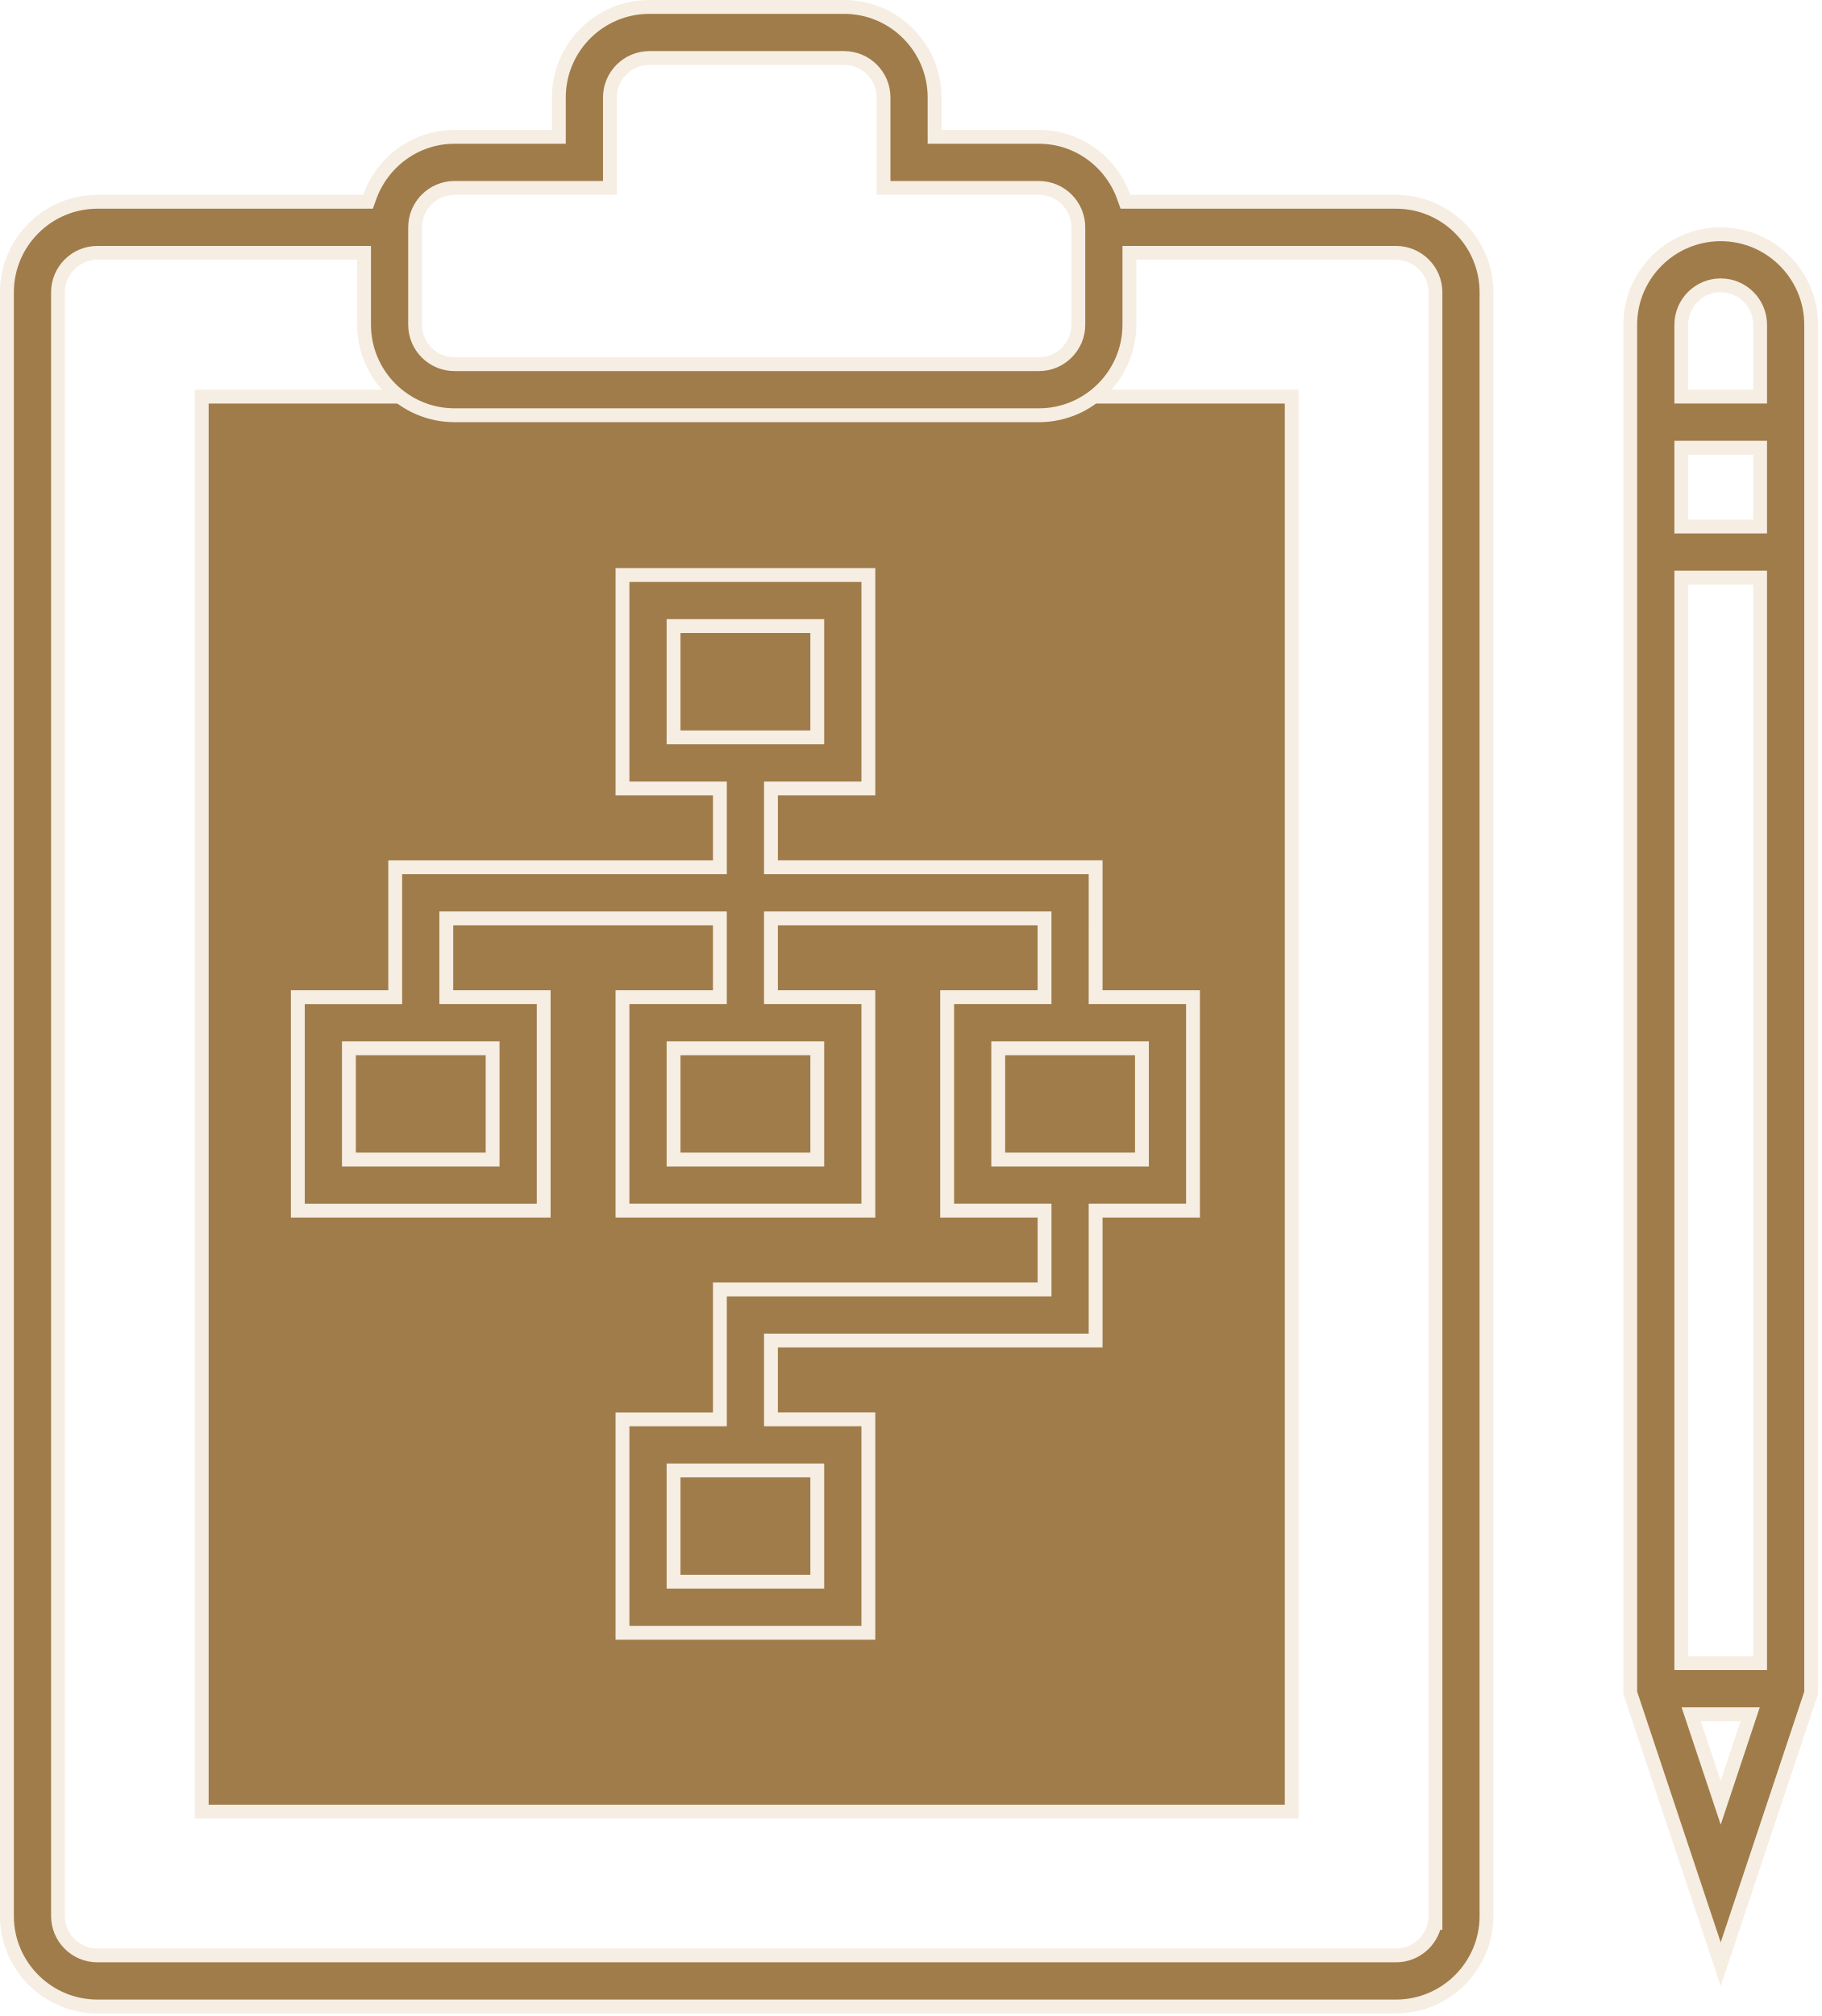
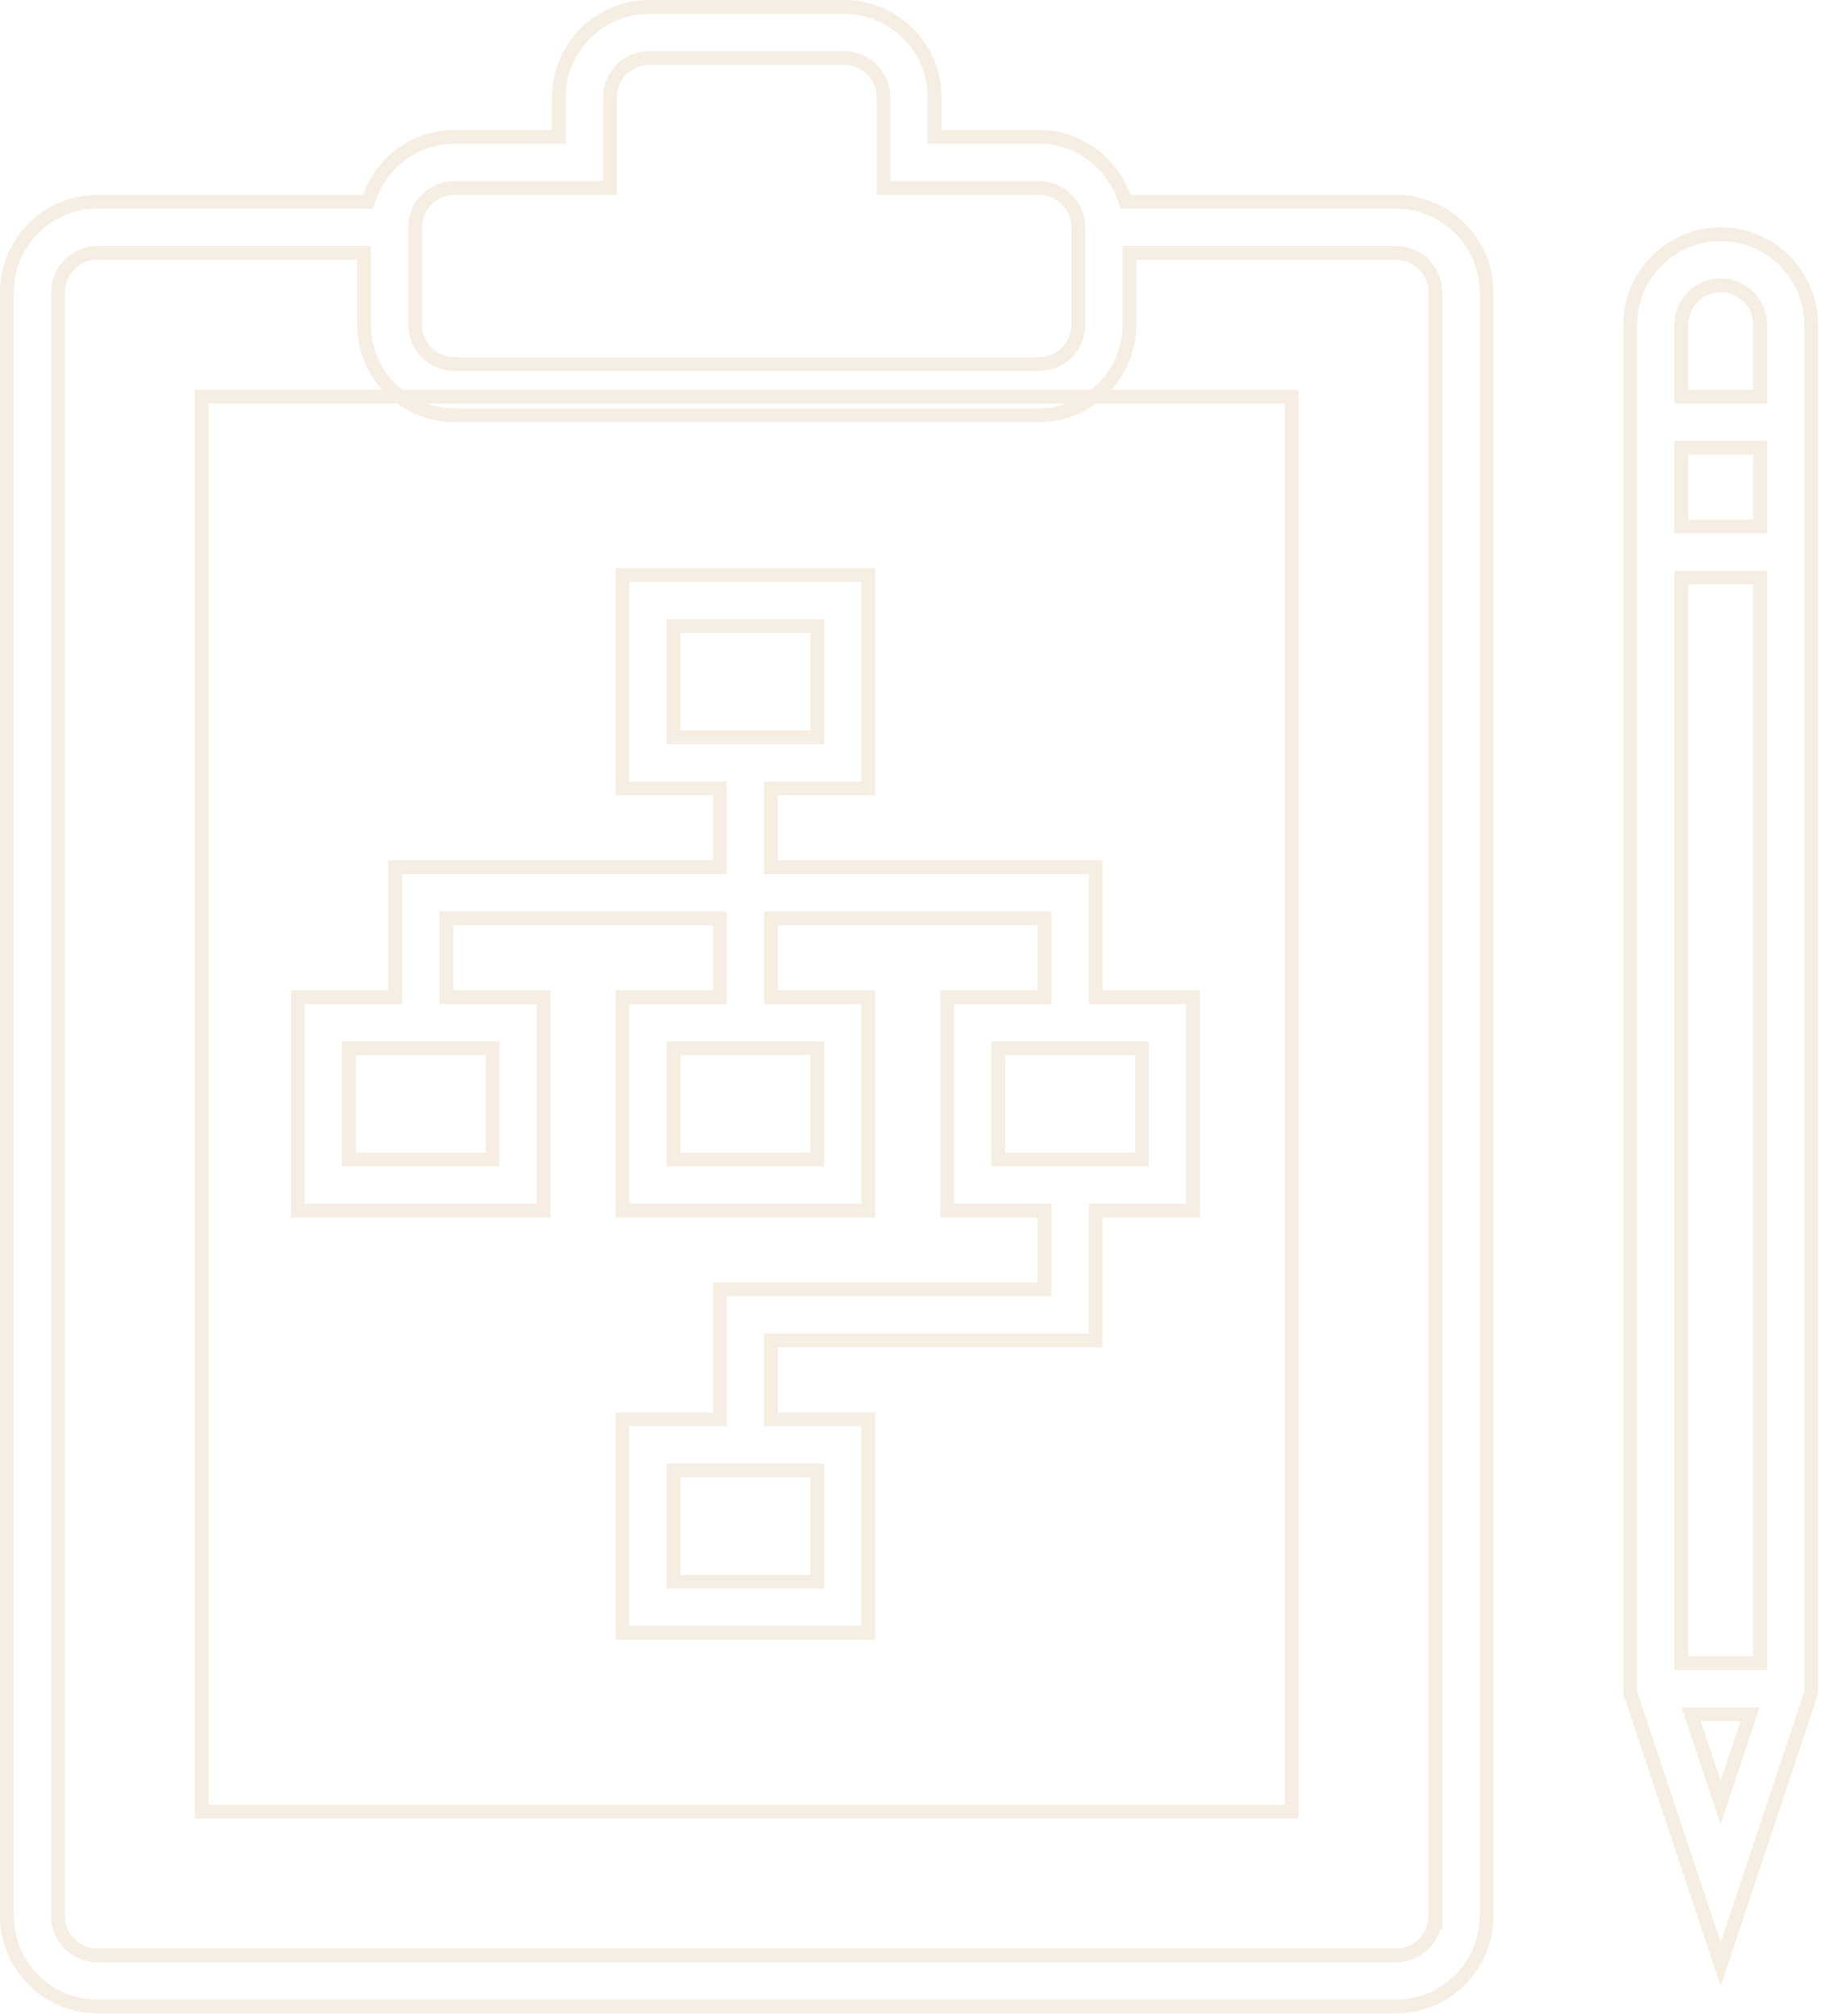
<svg xmlns="http://www.w3.org/2000/svg" width="263" height="291" viewBox="0 0 263 291" fill="none">
-   <path d="M29.125 57.25H186.5V261.5H29.125V57.25Z" fill="#A07C4A" stroke="#F6EEE3" stroke-width="2" />
-   <path d="M162.258 28.461L162.495 29.125H163.2H201.563C208.764 29.125 214.626 34.986 214.626 42.188V276.564C214.626 283.766 208.764 289.627 201.563 289.627H14.063C6.861 289.627 1 283.765 1 276.564V42.189C1 34.987 6.862 29.126 14.063 29.126H52.425H53.13L53.367 28.462C55.173 23.398 59.966 19.751 65.625 19.751H79.688H80.688V18.751V14.063C80.688 6.861 86.549 1 93.75 1H121.875C129.077 1 134.938 6.861 134.938 14.062V18.75V19.75H135.938H150C155.659 19.75 160.452 23.397 162.258 28.461ZM59.937 46.877V46.877C59.937 50.012 62.49 52.565 65.625 52.565H150.003C153.138 52.565 155.691 50.012 155.691 46.877V32.814C155.691 29.679 153.138 27.126 150.003 27.126H127.565V14.063C127.565 10.928 125.012 8.375 121.877 8.375H93.752C90.617 8.375 88.064 10.928 88.064 14.063V27.125H65.626C62.491 27.125 59.938 29.678 59.938 32.813C59.938 32.813 59.938 32.813 59.938 32.813L59.937 46.877ZM52.563 37.5V36.5H51.563H14.063C10.928 36.5 8.375 39.053 8.375 42.188V276.563C8.375 279.704 10.928 282.251 14.063 282.251H201.563C204.357 282.251 206.689 280.226 207.163 277.563H207.252V276.563V42.188C207.252 39.053 204.699 36.5 201.564 36.5H164.064H163.064V37.5V46.875C163.064 54.077 157.202 59.938 150.001 59.938H65.626C58.424 59.938 52.563 54.076 52.563 46.875V37.5Z" fill="#A07C4A" stroke="#F6EEE3" stroke-width="2" />
-   <path d="M111.313 124.187V125.187H112.313H158.188L158.187 142.937L158.187 143.937H159.187H172.25V174.749H159.187H158.187V175.749V193.499H112.312H111.312V194.499V203.874V204.874H112.312H125.375V235.687H89.875V204.875H102.938H103.938V203.875V186.125H149.813H150.813V185.125V175.75V174.75H149.813H136.75V143.937H149.811H150.811V142.937V133.562V132.562H149.811H112.311H111.311V133.562V142.937V143.937H112.311H125.374V174.75H89.874V143.937H102.937H103.937V142.937V133.562V132.562H102.937H65.437H64.437V133.562V142.937V143.937H65.437H78.5V174.751H43V143.938H56.062H57.062V142.938V125.188H102.939H103.939V124.188V114.813V113.813H102.939H89.876V83H125.376V113.812H112.313H111.313V114.812V124.187ZM98.25 90.375H97.25V91.375V105.437V106.437H98.25H117H118V105.437V91.375V90.375H117H98.25ZM70.125 167.375H71.125V166.375V152.312V151.312H70.125H51.375H50.375V152.312V166.375V167.375H51.375H70.125ZM117 167.375H118V166.375V152.312V151.312H117H98.25H97.25V152.312V166.375V167.375H98.25H117ZM117 228.312H118V227.312V213.249V212.249H117H98.25H97.25V213.249V227.312V228.312H98.25H117ZM163.875 167.375H164.875V166.375V152.312V151.312H163.875H145.125H144.125V152.312V166.375V167.375H145.125H163.875Z" fill="#A07C4A" stroke="#F6EEE3" stroke-width="2" />
-   <path d="M245.565 247.438H244.177L244.616 248.754L247.489 257.37L248.439 260.217L249.387 257.37L252.256 248.754L252.694 247.438H251.307H245.565ZM253.126 240.063H254.126V239.063V84.375V83.375H253.126H243.751H242.751V84.375V239.063V240.063H243.751H253.126ZM253.126 76H254.126V75V65.625V64.625H253.126H243.751H242.751V65.625V75V76H243.751H253.126ZM242.751 56.25V57.25H243.751H253.127H254.127V56.25V46.875C254.127 43.74 251.574 41.187 248.439 41.187C245.304 41.187 242.751 43.74 242.751 46.875V56.25ZM235.375 46.876C235.375 39.674 241.237 33.813 248.438 33.813C255.639 33.813 261.501 39.674 261.501 46.875V56.25V65.625V75V84.375V244.347L248.438 283.535L235.375 244.347V84.375V75V65.626V56.251V46.876Z" fill="#A07C4A" stroke="#F6EEE3" stroke-width="2" />
+   <path d="M29.125 57.25H186.5V261.5H29.125V57.25Z" fill="transparent" stroke="#F6EEE3" stroke-width="2" />
+   <path d="M162.258 28.461L162.495 29.125H163.2H201.563C208.764 29.125 214.626 34.986 214.626 42.188V276.564C214.626 283.766 208.764 289.627 201.563 289.627H14.063C6.861 289.627 1 283.765 1 276.564V42.189C1 34.987 6.862 29.126 14.063 29.126H52.425H53.13L53.367 28.462C55.173 23.398 59.966 19.751 65.625 19.751H79.688H80.688V18.751V14.063C80.688 6.861 86.549 1 93.75 1H121.875C129.077 1 134.938 6.861 134.938 14.062V18.75V19.75H135.938H150C155.659 19.75 160.452 23.397 162.258 28.461ZM59.937 46.877V46.877C59.937 50.012 62.49 52.565 65.625 52.565H150.003C153.138 52.565 155.691 50.012 155.691 46.877V32.814C155.691 29.679 153.138 27.126 150.003 27.126H127.565V14.063C127.565 10.928 125.012 8.375 121.877 8.375H93.752C90.617 8.375 88.064 10.928 88.064 14.063V27.125H65.626C62.491 27.125 59.938 29.678 59.938 32.813C59.938 32.813 59.938 32.813 59.938 32.813L59.937 46.877ZM52.563 37.5V36.5H51.563H14.063C10.928 36.5 8.375 39.053 8.375 42.188V276.563C8.375 279.704 10.928 282.251 14.063 282.251H201.563C204.357 282.251 206.689 280.226 207.163 277.563H207.252V276.563V42.188C207.252 39.053 204.699 36.5 201.564 36.5H164.064H163.064V37.5V46.875C163.064 54.077 157.202 59.938 150.001 59.938H65.626C58.424 59.938 52.563 54.076 52.563 46.875V37.5Z" fill="transparent" stroke="#F6EEE3" stroke-width="2" />
+   <path d="M111.313 124.187V125.187H112.313H158.188L158.187 142.937L158.187 143.937H159.187H172.25V174.749H159.187H158.187V175.749V193.499H112.312H111.312V194.499V203.874V204.874H112.312H125.375V235.687H89.875V204.875H102.938H103.938V203.875V186.125H149.813H150.813V185.125V175.75V174.75H149.813H136.75V143.937H149.811H150.811V142.937V133.562V132.562H149.811H112.311H111.311V133.562V142.937V143.937H112.311H125.374V174.75H89.874V143.937H102.937H103.937V142.937V133.562V132.562H102.937H65.437H64.437V133.562V142.937V143.937H65.437H78.5V174.751H43V143.938H56.062H57.062V142.938V125.188H102.939H103.939V124.188V114.813V113.813H102.939H89.876V83H125.376V113.812H112.313H111.313V114.812V124.187ZM98.25 90.375H97.25V91.375V105.437V106.437H98.25H117H118V105.437V91.375V90.375H117H98.25ZM70.125 167.375H71.125V166.375V152.312V151.312H70.125H51.375H50.375V152.312V166.375V167.375H51.375H70.125ZM117 167.375H118V166.375V152.312V151.312H117H98.25H97.25V152.312V166.375V167.375H98.25H117ZM117 228.312H118V227.312V213.249V212.249H117H98.25H97.25V213.249V227.312V228.312H98.25H117ZM163.875 167.375H164.875V166.375V152.312V151.312H163.875H145.125H144.125V152.312V166.375V167.375H145.125H163.875Z" fill="transparent" stroke="#F6EEE3" stroke-width="2" />
+   <path d="M245.565 247.438H244.177L244.616 248.754L247.489 257.37L248.439 260.217L249.387 257.37L252.256 248.754L252.694 247.438H251.307H245.565ZM253.126 240.063H254.126V239.063V84.375V83.375H253.126H243.751H242.751V84.375V239.063V240.063H243.751H253.126ZM253.126 76H254.126V75V65.625V64.625H253.126H243.751H242.751V65.625V75V76H243.751H253.126ZM242.751 56.25V57.25H243.751H253.127H254.127V56.25V46.875C254.127 43.74 251.574 41.187 248.439 41.187C245.304 41.187 242.751 43.74 242.751 46.875V56.25ZM235.375 46.876C235.375 39.674 241.237 33.813 248.438 33.813C255.639 33.813 261.501 39.674 261.501 46.875V56.25V65.625V75V84.375V244.347L248.438 283.535L235.375 244.347V84.375V75V65.626V56.251V46.876Z" fill="transparent" stroke="#F6EEE3" stroke-width="2" />
</svg>
